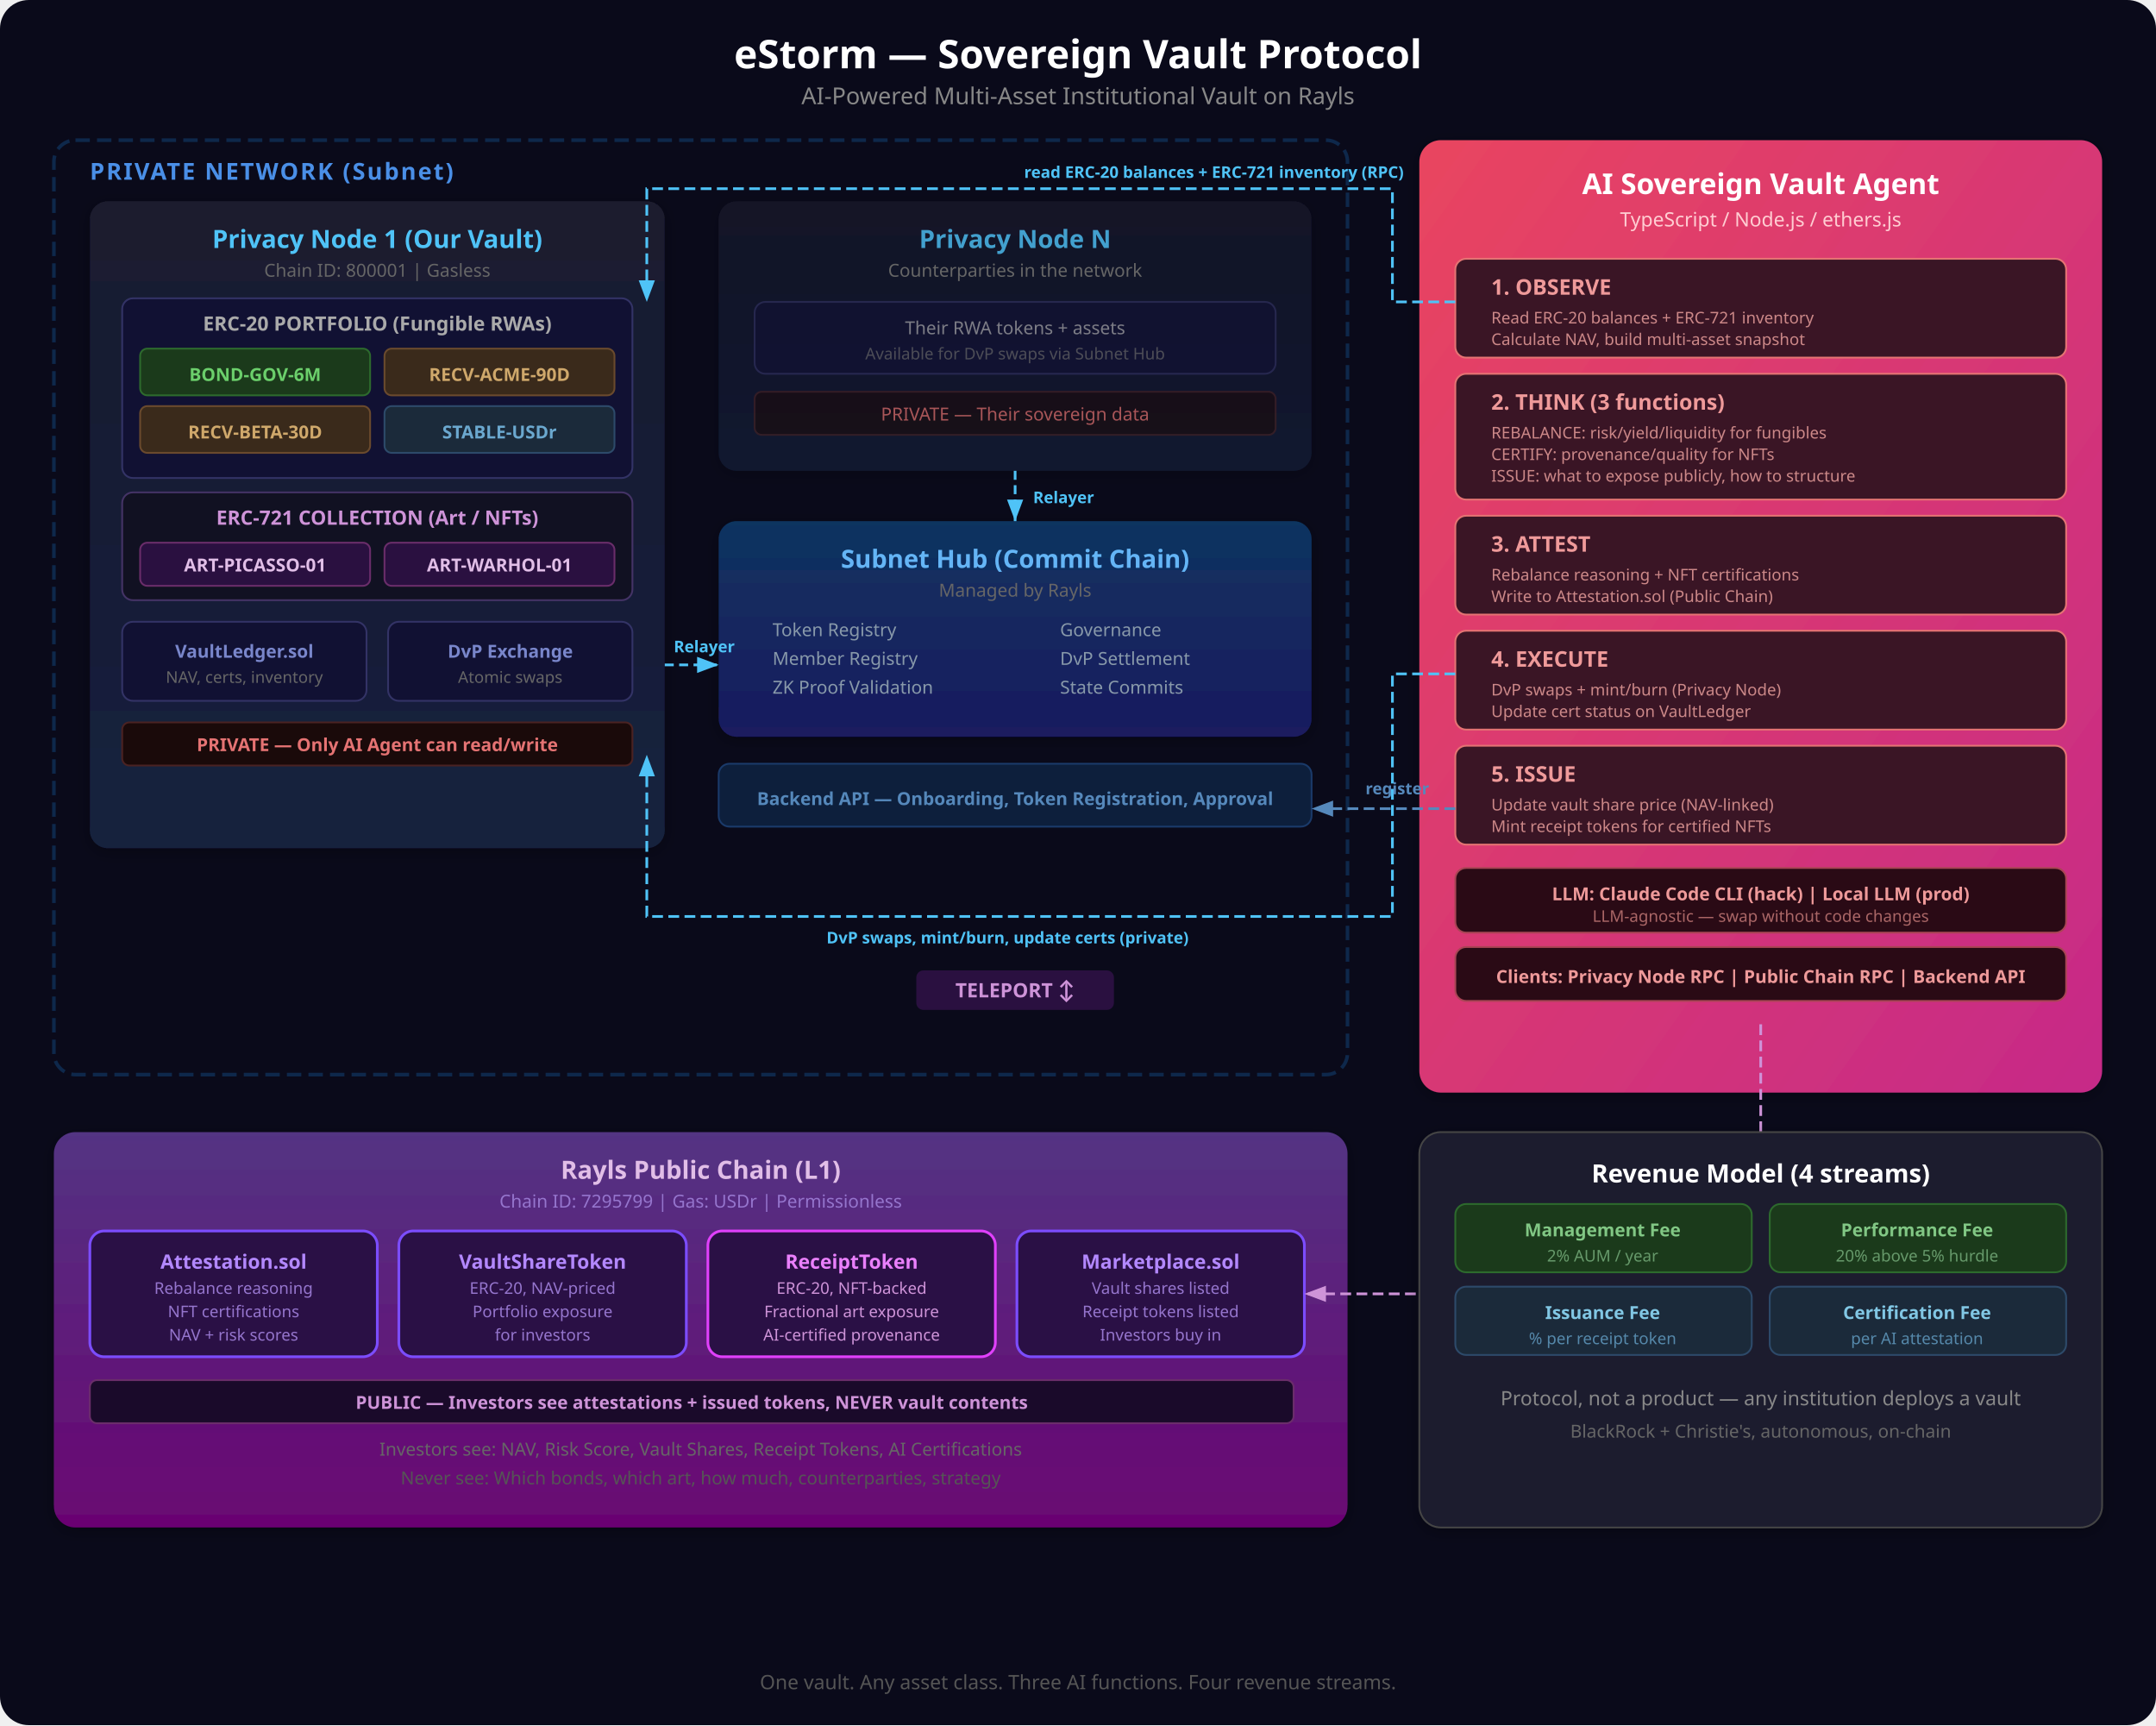
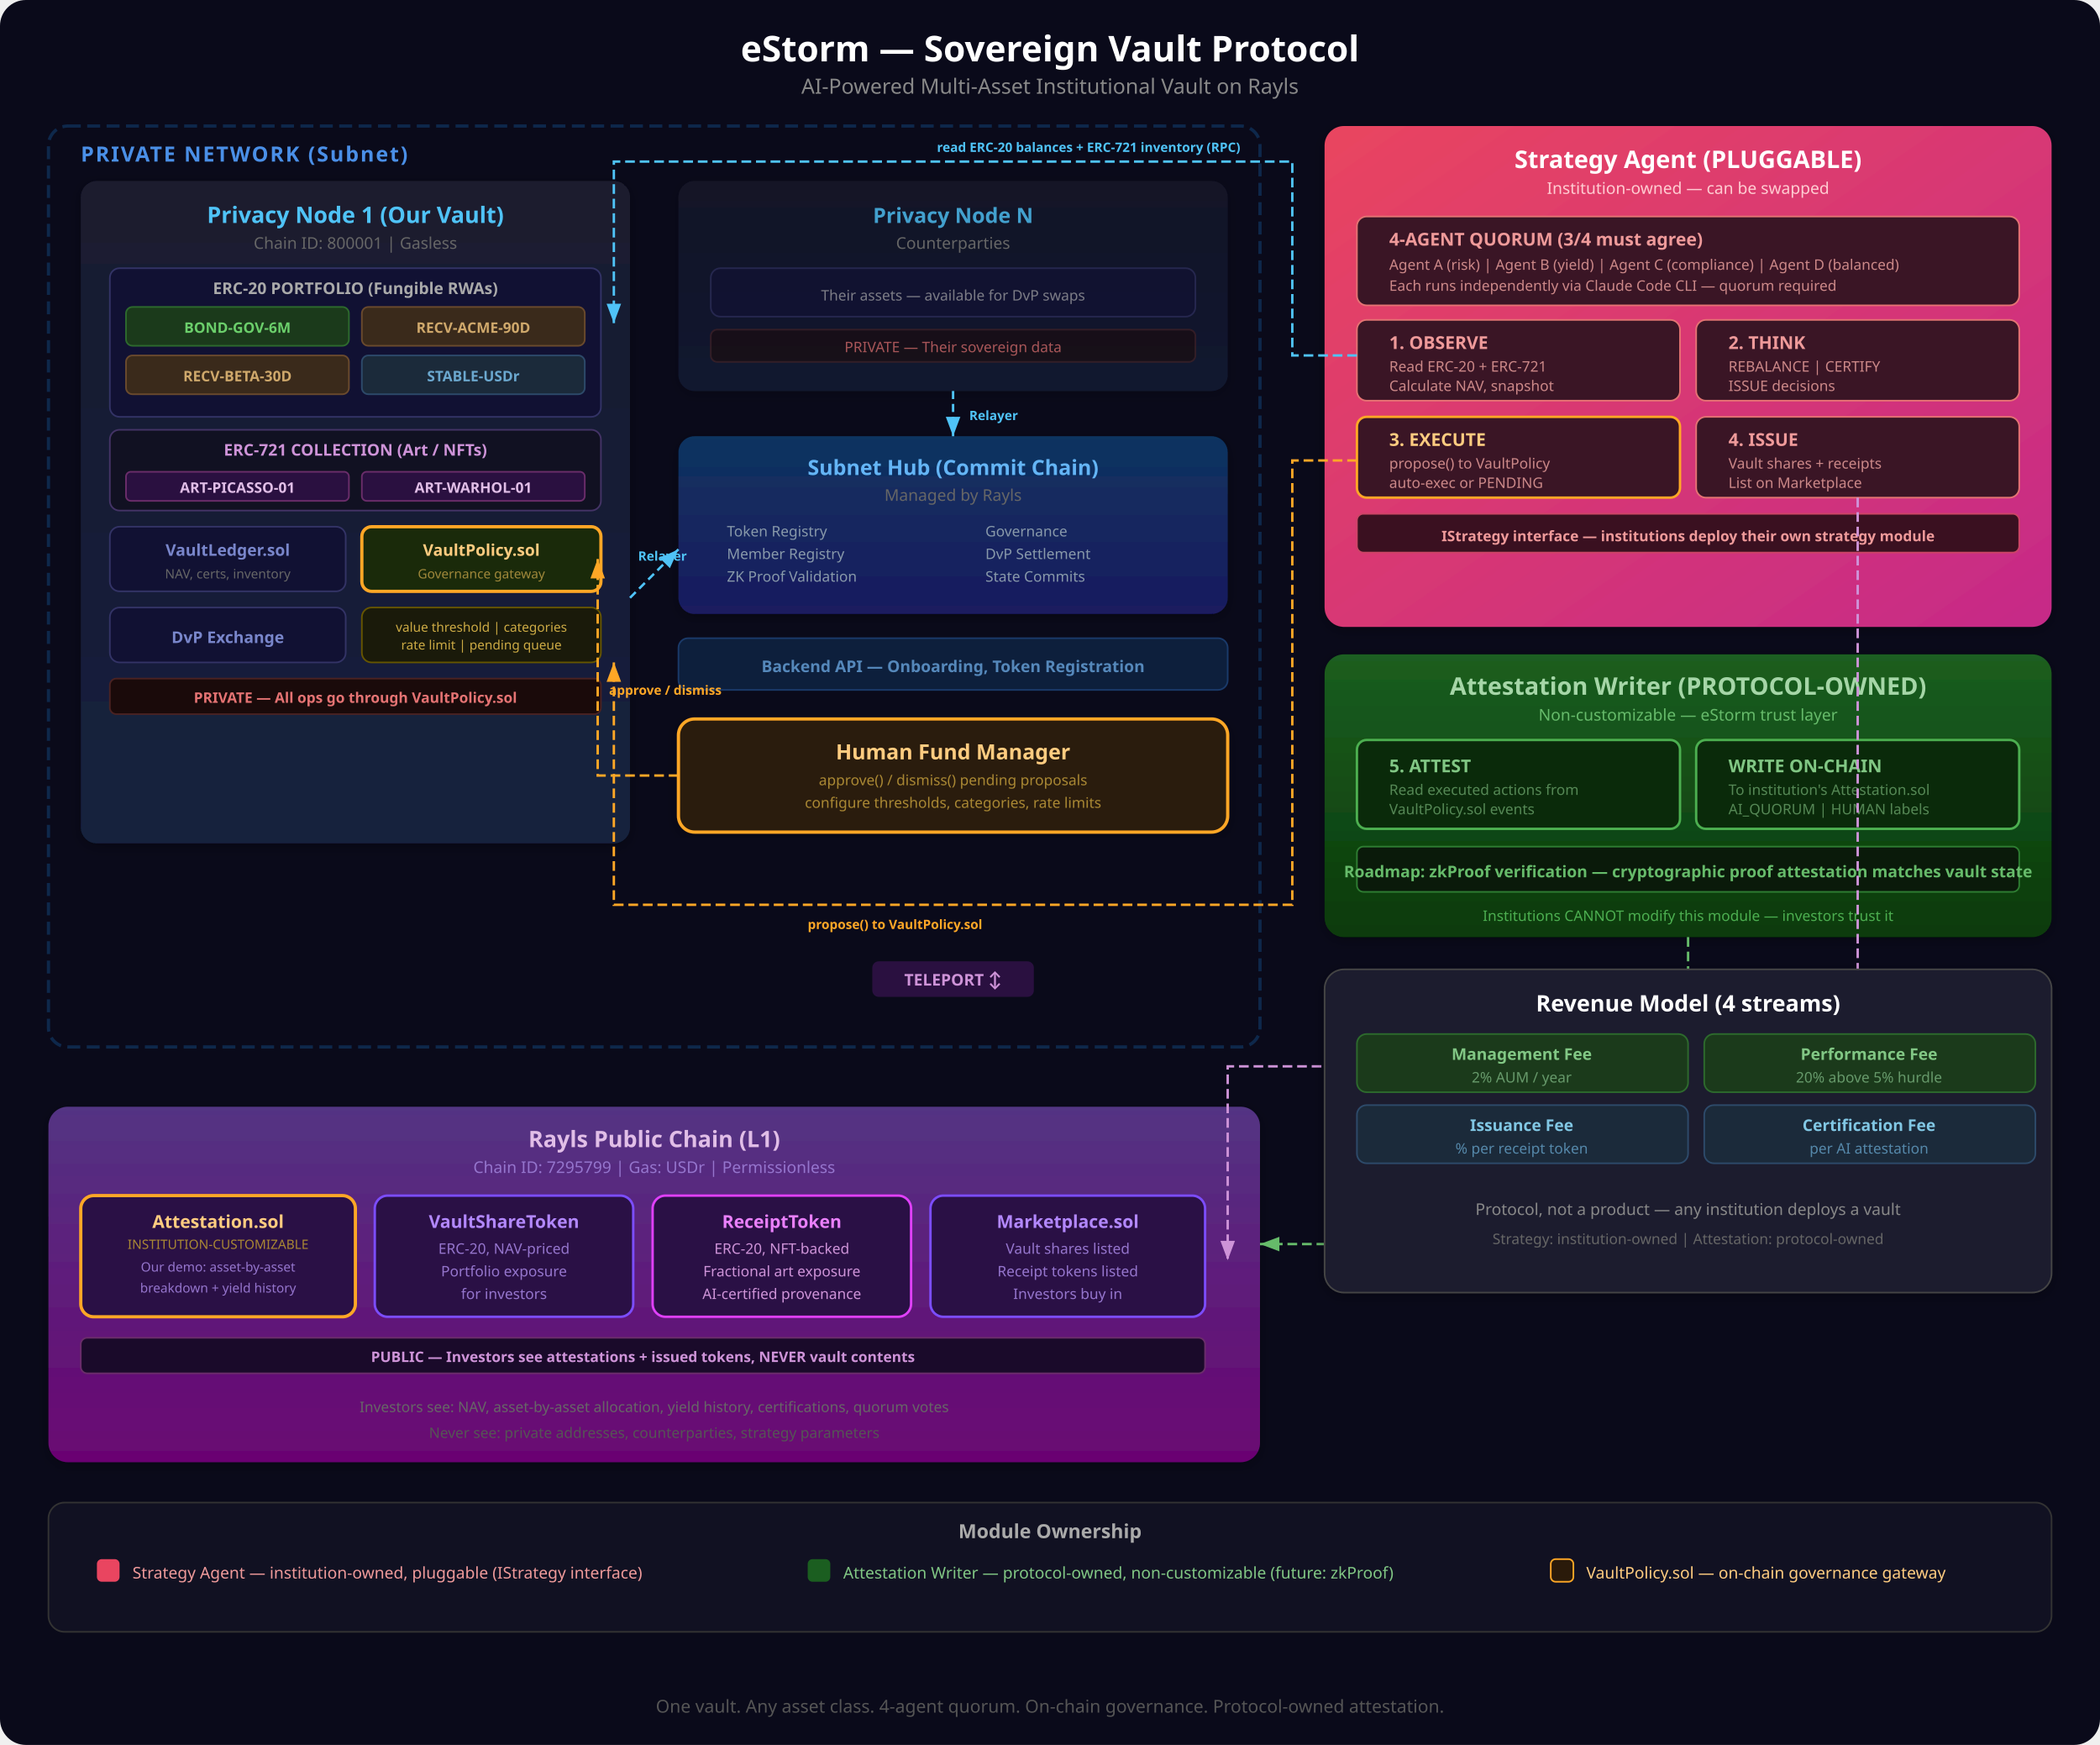
- <svg xmlns="http://www.w3.org/2000/svg" viewBox="0 0 1200 960" font-family="'Segoe UI', system-ui, -apple-system, sans-serif">
+ <svg xmlns="http://www.w3.org/2000/svg" viewBox="0 0 1300 1080" font-family="'Segoe UI', system-ui, -apple-system, sans-serif">
  <defs>
    <linearGradient id="privacyGrad" x1="0%" y1="0%" x2="0%" y2="100%">
      <stop offset="0%" style="stop-color:#1a1a2e;stop-opacity:1" />
      <stop offset="100%" style="stop-color:#16213e;stop-opacity:1" />
    </linearGradient>
    <linearGradient id="subnetGrad" x1="0%" y1="0%" x2="0%" y2="100%">
      <stop offset="0%" style="stop-color:#0f3460;stop-opacity:1" />
      <stop offset="100%" style="stop-color:#1a1a5e;stop-opacity:1" />
    </linearGradient>
    <linearGradient id="publicGrad" x1="0%" y1="0%" x2="0%" y2="100%">
      <stop offset="0%" style="stop-color:#533483;stop-opacity:1" />
      <stop offset="100%" style="stop-color:#6a0572;stop-opacity:1" />
    </linearGradient>
    <linearGradient id="agentGrad" x1="0%" y1="0%" x2="100%" y2="100%">
      <stop offset="0%" style="stop-color:#e94560;stop-opacity:1" />
      <stop offset="100%" style="stop-color:#c62a88;stop-opacity:1" />
+     </linearGradient>
+     <linearGradient id="protocolGrad" x1="0%" y1="0%" x2="0%" y2="100%">
+       <stop offset="0%" style="stop-color:#1b5e20;stop-opacity:1" />
+       <stop offset="100%" style="stop-color:#0a3a0a;stop-opacity:1" />
    </linearGradient>
    <filter id="shadow" x="-5%" y="-5%" width="110%" height="110%">
      <feDropShadow dx="0" dy="2" stdDeviation="4" flood-color="#000" flood-opacity="0.3" />
    </filter>
    <filter id="glow">
      <feGaussianBlur stdDeviation="3" result="blur" />
      <feMerge>
        <feMergeNode in="blur" />
        <feMergeNode in="SourceGraphic" />
      </feMerge>
    </filter>
    <marker id="arrowBlue" markerWidth="8" markerHeight="6" refX="8" refY="3" orient="auto">
      <polygon points="0,0 8,3 0,6" fill="#4fc3f7" />
    </marker>
    <marker id="arrowPurple" markerWidth="8" markerHeight="6" refX="8" refY="3" orient="auto">
      <polygon points="0,0 8,3 0,6" fill="#ce93d8" />
    </marker>
+     <marker id="arrowGreen" markerWidth="8" markerHeight="6" refX="8" refY="3" orient="auto">
+       <polygon points="0,0 8,3 0,6" fill="#66bb6a" />
+     </marker>
+     <marker id="arrowOrange" markerWidth="8" markerHeight="6" refX="8" refY="3" orient="auto">
+       <polygon points="0,0 8,3 0,6" fill="#ffa726" />
+     </marker>
    <marker id="arrowTeal" markerWidth="8" markerHeight="6" refX="8" refY="3" orient="auto">
      <polygon points="0,0 8,3 0,6" fill="#5588bb" />
    </marker>
  </defs>
-   <rect width="1200" height="960" rx="16" fill="#0a0a1a" />
-   <text x="600" y="38" text-anchor="middle" fill="#ffffff" font-size="22" font-weight="700">eStorm — Sovereign Vault Protocol</text>
-   <text x="600" y="58" text-anchor="middle" fill="#888" font-size="13">AI-Powered Multi-Asset Institutional Vault on Rayls</text>
-   <rect x="30" y="78" width="720" height="520" rx="12" fill="none" stroke="#0f3460" stroke-width="2" stroke-dasharray="8,4" opacity="0.7" />
+   <rect width="1300" height="1080" rx="16" fill="#0a0a1a" />
+   <text x="650" y="38" text-anchor="middle" fill="#ffffff" font-size="22" font-weight="700">eStorm — Sovereign Vault Protocol</text>
+   <text x="650" y="58" text-anchor="middle" fill="#888" font-size="13">AI-Powered Multi-Asset Institutional Vault on Rayls</text>
+   <rect x="30" y="78" width="750" height="570" rx="12" fill="none" stroke="#0f3460" stroke-width="2" stroke-dasharray="8,4" opacity="0.7" />
  <text x="50" y="100" fill="#4a8fe7" font-size="13" font-weight="600" letter-spacing="1">PRIVATE NETWORK (Subnet)</text>
-   <rect x="50" y="112" width="320" height="360" rx="10" fill="url(#privacyGrad)" filter="url(#shadow)" />
-   <text x="210" y="138" text-anchor="middle" fill="#4fc3f7" font-size="14" font-weight="700">Privacy Node 1 (Our Vault)</text>
-   <text x="210" y="154" text-anchor="middle" fill="#666" font-size="10">Chain ID: 800001 | Gasless</text>
-   <rect x="68" y="166" width="284" height="100" rx="6" fill="#111133" stroke="#333366" stroke-width="1" />
-   <text x="210" y="184" text-anchor="middle" fill="#aaa" font-size="11" font-weight="600">ERC-20 PORTFOLIO (Fungible RWAs)</text>
-   <rect x="78" y="194" width="128" height="26" rx="4" fill="#1b3a1b" stroke="#2d6a2d" stroke-width="1" />
-   <text x="142" y="212" text-anchor="middle" fill="#6bcf6b" font-size="10" font-weight="600">BOND-GOV-6M</text>
-   <rect x="214" y="194" width="128" height="26" rx="4" fill="#3a2a1b" stroke="#6a4a2d" stroke-width="1" />
-   <text x="278" y="212" text-anchor="middle" fill="#cfa86b" font-size="10" font-weight="600">RECV-ACME-90D</text>
-   <rect x="78" y="226" width="128" height="26" rx="4" fill="#3a2a1b" stroke="#6a4a2d" stroke-width="1" />
-   <text x="142" y="244" text-anchor="middle" fill="#cfa86b" font-size="10" font-weight="600">RECV-BETA-30D</text>
-   <rect x="214" y="226" width="128" height="26" rx="4" fill="#1b2a3a" stroke="#2d4a6a" stroke-width="1" />
-   <text x="278" y="244" text-anchor="middle" fill="#6ba8cf" font-size="10" font-weight="600">STABLE-USDr</text>
-   <rect x="68" y="274" width="284" height="60" rx="6" fill="#111122" stroke="#443366" stroke-width="1" />
-   <text x="210" y="292" text-anchor="middle" fill="#ce93d8" font-size="11" font-weight="600">ERC-721 COLLECTION (Art / NFTs)</text>
-   <rect x="78" y="302" width="128" height="24" rx="4" fill="#2a1040" stroke="#6a2d6a" stroke-width="1" />
-   <text x="142" y="318" text-anchor="middle" fill="#e1bee7" font-size="10" font-weight="600">ART-PICASSO-01</text>
-   <rect x="214" y="302" width="128" height="24" rx="4" fill="#2a1040" stroke="#6a2d6a" stroke-width="1" />
-   <text x="278" y="318" text-anchor="middle" fill="#e1bee7" font-size="10" font-weight="600">ART-WARHOL-01</text>
-   <rect x="68" y="346" width="136" height="44" rx="6" fill="#111133" stroke="#333366" stroke-width="1" />
-   <text x="136" y="366" text-anchor="middle" fill="#7986cb" font-size="10" font-weight="600">VaultLedger.sol</text>
-   <text x="136" y="380" text-anchor="middle" fill="#666" font-size="9">NAV, certs, inventory</text>
-   <rect x="216" y="346" width="136" height="44" rx="6" fill="#111133" stroke="#333366" stroke-width="1" />
-   <text x="284" y="366" text-anchor="middle" fill="#7986cb" font-size="10" font-weight="600">DvP Exchange</text>
-   <text x="284" y="380" text-anchor="middle" fill="#666" font-size="9">Atomic swaps</text>
-   <rect x="68" y="402" width="284" height="24" rx="4" fill="#1a0a0a" stroke="#4a2222" stroke-width="1" />
-   <text x="210" y="418" text-anchor="middle" fill="#e57373" font-size="10" font-weight="600">PRIVATE — Only AI Agent can read/write</text>
-   <rect x="400" y="112" width="330" height="150" rx="10" fill="url(#privacyGrad)" filter="url(#shadow)" opacity="0.6" />
-   <text x="565" y="138" text-anchor="middle" fill="#4fc3f7" font-size="14" font-weight="700" opacity="0.8">Privacy Node N</text>
-   <text x="565" y="154" text-anchor="middle" fill="#666" font-size="10">Counterparties in the network</text>
-   <rect x="420" y="168" width="290" height="40" rx="6" fill="#111133" stroke="#333366" stroke-width="1" opacity="0.6" />
-   <text x="565" y="186" text-anchor="middle" fill="#aaa" font-size="10" opacity="0.7">Their RWA tokens + assets</text>
-   <text x="565" y="200" text-anchor="middle" fill="#666" font-size="9" opacity="0.7">Available for DvP swaps via Subnet Hub</text>
-   <rect x="420" y="218" width="290" height="24" rx="4" fill="#1a0a0a" stroke="#4a2222" stroke-width="1" opacity="0.6" />
-   <text x="565" y="234" text-anchor="middle" fill="#e57373" font-size="10" opacity="0.7">PRIVATE — Their sovereign data</text>
-   <rect x="400" y="290" width="330" height="120" rx="10" fill="url(#subnetGrad)" filter="url(#shadow)" />
-   <text x="565" y="316" text-anchor="middle" fill="#64b5f6" font-size="14" font-weight="700">Subnet Hub (Commit Chain)</text>
-   <text x="565" y="332" text-anchor="middle" fill="#666" font-size="10">Managed by Rayls</text>
-   <text x="430" y="354" fill="#8899aa" font-size="10">Token Registry</text>
-   <text x="430" y="370" fill="#8899aa" font-size="10">Member Registry</text>
-   <text x="430" y="386" fill="#8899aa" font-size="10">ZK Proof Validation</text>
-   <text x="590" y="354" fill="#8899aa" font-size="10">Governance</text>
-   <text x="590" y="370" fill="#8899aa" font-size="10">DvP Settlement</text>
-   <text x="590" y="386" fill="#8899aa" font-size="10">State Commits</text>
-   <rect x="400" y="425" width="330" height="35" rx="6" fill="#0d1f3c" stroke="#1a3a6a" stroke-width="1" />
-   <text x="565" y="448" text-anchor="middle" fill="#5588bb" font-size="10" font-weight="600">Backend API — Onboarding, Token Registration, Approval</text>
-   <line x1="370" y1="370" x2="400" y2="370" stroke="#4fc3f7" stroke-width="1.5" stroke-dasharray="5,3" marker-end="url(#arrowBlue)" />
-   <text x="375" y="363" fill="#4fc3f7" font-size="9" font-weight="600">Relayer</text>
-   <line x1="565" y1="262" x2="565" y2="290" stroke="#4fc3f7" stroke-width="1.5" stroke-dasharray="5,3" marker-end="url(#arrowBlue)" />
-   <text x="575" y="280" fill="#4fc3f7" font-size="9" font-weight="600">Relayer</text>
-   <line x1="565" y1="470" x2="565" y2="620" stroke="#ce93d8" stroke-width="2.5" filter="url(#glow)" marker-end="url(#arrowPurple)" />
-   <rect x="510" y="540" width="110" height="22" rx="4" fill="#2a1040" />
-   <text x="565" y="555" text-anchor="middle" fill="#ce93d8" font-size="11" font-weight="700">TELEPORT ↕</text>
-   <rect x="30" y="630" width="720" height="220" rx="12" fill="url(#publicGrad)" filter="url(#shadow)" />
-   <text x="390" y="656" text-anchor="middle" fill="#e1bee7" font-size="14" font-weight="700">Rayls Public Chain (L1)</text>
-   <text x="390" y="672" text-anchor="middle" fill="#9575cd" font-size="10">Chain ID: 7295799 | Gas: USDr | Permissionless</text>
-   <rect x="50" y="685" width="160" height="70" rx="8" fill="#2a1045" stroke="#7c4dff" stroke-width="1.5" />
-   <text x="130" y="706" text-anchor="middle" fill="#b388ff" font-size="11" font-weight="700">Attestation.sol</text>
-   <text x="130" y="720" text-anchor="middle" fill="#9575cd" font-size="9">Rebalance reasoning</text>
-   <text x="130" y="733" text-anchor="middle" fill="#9575cd" font-size="9">NFT certifications</text>
-   <text x="130" y="746" text-anchor="middle" fill="#9575cd" font-size="9">NAV + risk scores</text>
-   <rect x="222" y="685" width="160" height="70" rx="8" fill="#2a1045" stroke="#7c4dff" stroke-width="1.5" />
-   <text x="302" y="706" text-anchor="middle" fill="#b388ff" font-size="11" font-weight="700">VaultShareToken</text>
-   <text x="302" y="720" text-anchor="middle" fill="#9575cd" font-size="9">ERC-20, NAV-priced</text>
-   <text x="302" y="733" text-anchor="middle" fill="#9575cd" font-size="9">Portfolio exposure</text>
-   <text x="302" y="746" text-anchor="middle" fill="#9575cd" font-size="9">for investors</text>
-   <rect x="394" y="685" width="160" height="70" rx="8" fill="#2a1045" stroke="#e040fb" stroke-width="1.5" />
-   <text x="474" y="706" text-anchor="middle" fill="#ea80fc" font-size="11" font-weight="700">ReceiptToken</text>
-   <text x="474" y="720" text-anchor="middle" fill="#ce93d8" font-size="9">ERC-20, NFT-backed</text>
-   <text x="474" y="733" text-anchor="middle" fill="#ce93d8" font-size="9">Fractional art exposure</text>
-   <text x="474" y="746" text-anchor="middle" fill="#ce93d8" font-size="9">AI-certified provenance</text>
-   <rect x="566" y="685" width="160" height="70" rx="8" fill="#2a1045" stroke="#7c4dff" stroke-width="1.5" />
-   <text x="646" y="706" text-anchor="middle" fill="#b388ff" font-size="11" font-weight="700">Marketplace.sol</text>
-   <text x="646" y="720" text-anchor="middle" fill="#9575cd" font-size="9">Vault shares listed</text>
-   <text x="646" y="733" text-anchor="middle" fill="#9575cd" font-size="9">Receipt tokens listed</text>
-   <text x="646" y="746" text-anchor="middle" fill="#9575cd" font-size="9">Investors buy in</text>
-   <rect x="50" y="768" width="670" height="24" rx="4" fill="#1a0a2a" stroke="#6a2d6a" stroke-width="1" />
-   <text x="385" y="784" text-anchor="middle" fill="#ce93d8" font-size="10" font-weight="600">PUBLIC — Investors see attestations + issued tokens, NEVER vault contents</text>
-   <text x="390" y="810" text-anchor="middle" fill="#666" font-size="10">Investors see: NAV, Risk Score, Vault Shares, Receipt Tokens, AI Certifications</text>
-   <text x="390" y="826" text-anchor="middle" fill="#555" font-size="10">Never see: Which bonds, which art, how much, counterparties, strategy</text>
-   <rect x="790" y="78" width="380" height="530" rx="12" fill="url(#agentGrad)" filter="url(#shadow)" />
-   <text x="980" y="108" text-anchor="middle" fill="#ffffff" font-size="16" font-weight="700">AI Sovereign Vault Agent</text>
-   <text x="980" y="126" text-anchor="middle" fill="#ffcdd2" font-size="11">TypeScript / Node.js / ethers.js</text>
-   <rect x="810" y="144" width="340" height="55" rx="6" fill="#3a1525" stroke="#e57373" stroke-width="1" />
-   <text x="830" y="164" fill="#ef9a9a" font-size="12" font-weight="700">1. OBSERVE</text>
-   <text x="830" y="180" fill="#cc8888" font-size="9">Read ERC-20 balances + ERC-721 inventory</text>
-   <text x="830" y="192" fill="#cc8888" font-size="9">Calculate NAV, build multi-asset snapshot</text>
-   <rect x="810" y="208" width="340" height="70" rx="6" fill="#3a1525" stroke="#e57373" stroke-width="1" />
-   <text x="830" y="228" fill="#ef9a9a" font-size="12" font-weight="700">2. THINK (3 functions)</text>
-   <text x="830" y="244" fill="#cc8888" font-size="9">REBALANCE: risk/yield/liquidity for fungibles</text>
-   <text x="830" y="256" fill="#cc8888" font-size="9">CERTIFY: provenance/quality for NFTs</text>
-   <text x="830" y="268" fill="#cc8888" font-size="9">ISSUE: what to expose publicly, how to structure</text>
-   <rect x="810" y="287" width="340" height="55" rx="6" fill="#3a1525" stroke="#e57373" stroke-width="1" />
-   <text x="830" y="307" fill="#ef9a9a" font-size="12" font-weight="700">3. ATTEST</text>
-   <text x="830" y="323" fill="#cc8888" font-size="9">Rebalance reasoning + NFT certifications</text>
-   <text x="830" y="335" fill="#cc8888" font-size="9">Write to Attestation.sol (Public Chain)</text>
-   <rect x="810" y="351" width="340" height="55" rx="6" fill="#3a1525" stroke="#e57373" stroke-width="1" />
-   <text x="830" y="371" fill="#ef9a9a" font-size="12" font-weight="700">4. EXECUTE</text>
-   <text x="830" y="387" fill="#cc8888" font-size="9">DvP swaps + mint/burn (Privacy Node)</text>
-   <text x="830" y="399" fill="#cc8888" font-size="9">Update cert status on VaultLedger</text>
-   <rect x="810" y="415" width="340" height="55" rx="6" fill="#3a1525" stroke="#e57373" stroke-width="1" />
-   <text x="830" y="435" fill="#ef9a9a" font-size="12" font-weight="700">5. ISSUE</text>
-   <text x="830" y="451" fill="#cc8888" font-size="9">Update vault share price (NAV-linked)</text>
-   <text x="830" y="463" fill="#cc8888" font-size="9">Mint receipt tokens for certified NFTs</text>
-   <rect x="810" y="483" width="340" height="36" rx="6" fill="#2a0a15" stroke="#aa4455" stroke-width="1" />
-   <text x="980" y="501" text-anchor="middle" fill="#ef9a9a" font-size="10" font-weight="600">LLM: Claude Code CLI (hack) | Local LLM (prod)</text>
-   <text x="980" y="513" text-anchor="middle" fill="#aa6666" font-size="9">LLM-agnostic — swap without code changes</text>
-   <rect x="810" y="527" width="340" height="30" rx="6" fill="#2a0a15" stroke="#aa4455" stroke-width="1" />
-   <text x="980" y="547" text-anchor="middle" fill="#ef9a9a" font-size="10" font-weight="600">Clients: Privacy Node RPC | Public Chain RPC | Backend API</text>
-   <path d="M 810 168 L 775 168 L 775 105 L 360 105 L 360 168" fill="none" stroke="#4fc3f7" stroke-width="1.5" stroke-dasharray="6,3" marker-end="url(#arrowBlue)" />
-   <text x="570" y="99" fill="#4fc3f7" font-size="9" font-weight="600">read ERC-20 balances + ERC-721 inventory (RPC)</text>
-   <path d="M 810 375 L 775 375 L 775 510 L 360 510 L 360 420" fill="none" stroke="#4fc3f7" stroke-width="1.5" stroke-dasharray="6,3" marker-end="url(#arrowBlue)" />
-   <text x="460" y="525" fill="#4fc3f7" font-size="9" font-weight="600">DvP swaps, mint/burn, update certs (private)</text>
-   <line x1="810" y1="450" x2="730" y2="450" stroke="#5588bb" stroke-width="1.5" stroke-dasharray="6,3" marker-end="url(#arrowTeal)" />
-   <text x="760" y="442" fill="#5588bb" font-size="9" font-weight="600">register</text>
-   <path d="M 980 570 L 980 720 L 726 720" fill="none" stroke="#ce93d8" stroke-width="1.5" stroke-dasharray="6,3" marker-end="url(#arrowPurple)" />
-   <text x="850" y="710" fill="#ce93d8" font-size="9" font-weight="600">attest + issue tokens (RPC)</text>
-   <rect x="790" y="630" width="380" height="220" rx="12" fill="#1a1a2e" stroke="#444" stroke-width="1" filter="url(#shadow)" />
-   <text x="980" y="658" text-anchor="middle" fill="#ffffff" font-size="14" font-weight="700">Revenue Model (4 streams)</text>
-   <rect x="810" y="670" width="165" height="38" rx="6" fill="#1b3a1b" stroke="#2d6a2d" stroke-width="1" />
-   <text x="892" y="688" text-anchor="middle" fill="#81c784" font-size="10" font-weight="600">Management Fee</text>
-   <text x="892" y="702" text-anchor="middle" fill="#66996a" font-size="9">2% AUM / year</text>
-   <rect x="985" y="670" width="165" height="38" rx="6" fill="#1b3a1b" stroke="#2d6a2d" stroke-width="1" />
-   <text x="1067" y="688" text-anchor="middle" fill="#81c784" font-size="10" font-weight="600">Performance Fee</text>
-   <text x="1067" y="702" text-anchor="middle" fill="#66996a" font-size="9">20% above 5% hurdle</text>
-   <rect x="810" y="716" width="165" height="38" rx="6" fill="#1b2a3a" stroke="#2d4a6a" stroke-width="1" />
-   <text x="892" y="734" text-anchor="middle" fill="#81c7e4" font-size="10" font-weight="600">Issuance Fee</text>
-   <text x="892" y="748" text-anchor="middle" fill="#5588aa" font-size="9">% per receipt token</text>
-   <rect x="985" y="716" width="165" height="38" rx="6" fill="#1b2a3a" stroke="#2d4a6a" stroke-width="1" />
-   <text x="1067" y="734" text-anchor="middle" fill="#81c7e4" font-size="10" font-weight="600">Certification Fee</text>
-   <text x="1067" y="748" text-anchor="middle" fill="#5588aa" font-size="9">per AI attestation</text>
-   <text x="980" y="782" text-anchor="middle" fill="#888" font-size="11">Protocol, not a product — any institution deploys a vault</text>
-   <text x="980" y="800" text-anchor="middle" fill="#666" font-size="10">BlackRock + Christie's, autonomous, on-chain</text>
-   <text x="600" y="940" text-anchor="middle" fill="#555" font-size="11">One vault. Any asset class. Three AI functions. Four revenue streams.</text>
+   <rect x="50" y="112" width="340" height="410" rx="10" fill="url(#privacyGrad)" filter="url(#shadow)" />
+   <text x="220" y="138" text-anchor="middle" fill="#4fc3f7" font-size="14" font-weight="700">Privacy Node 1 (Our Vault)</text>
+   <text x="220" y="154" text-anchor="middle" fill="#666" font-size="10">Chain ID: 800001 | Gasless</text>
+   <rect x="68" y="166" width="304" height="92" rx="6" fill="#111133" stroke="#333366" stroke-width="1" />
+   <text x="220" y="182" text-anchor="middle" fill="#aaa" font-size="10" font-weight="600">ERC-20 PORTFOLIO (Fungible RWAs)</text>
+   <rect x="78" y="190" width="138" height="24" rx="4" fill="#1b3a1b" stroke="#2d6a2d" stroke-width="1" />
+   <text x="147" y="206" text-anchor="middle" fill="#6bcf6b" font-size="9" font-weight="600">BOND-GOV-6M</text>
+   <rect x="224" y="190" width="138" height="24" rx="4" fill="#3a2a1b" stroke="#6a4a2d" stroke-width="1" />
+   <text x="293" y="206" text-anchor="middle" fill="#cfa86b" font-size="9" font-weight="600">RECV-ACME-90D</text>
+   <rect x="78" y="220" width="138" height="24" rx="4" fill="#3a2a1b" stroke="#6a4a2d" stroke-width="1" />
+   <text x="147" y="236" text-anchor="middle" fill="#cfa86b" font-size="9" font-weight="600">RECV-BETA-30D</text>
+   <rect x="224" y="220" width="138" height="24" rx="4" fill="#1b2a3a" stroke="#2d4a6a" stroke-width="1" />
+   <text x="293" y="236" text-anchor="middle" fill="#6ba8cf" font-size="9" font-weight="600">STABLE-USDr</text>
+   <rect x="68" y="266" width="304" height="50" rx="6" fill="#111122" stroke="#443366" stroke-width="1" />
+   <text x="220" y="282" text-anchor="middle" fill="#ce93d8" font-size="10" font-weight="600">ERC-721 COLLECTION (Art / NFTs)</text>
+   <rect x="78" y="292" width="138" height="18" rx="3" fill="#2a1040" stroke="#6a2d6a" stroke-width="1" />
+   <text x="147" y="305" text-anchor="middle" fill="#e1bee7" font-size="9" font-weight="600">ART-PICASSO-01</text>
+   <rect x="224" y="292" width="138" height="18" rx="3" fill="#2a1040" stroke="#6a2d6a" stroke-width="1" />
+   <text x="293" y="305" text-anchor="middle" fill="#e1bee7" font-size="9" font-weight="600">ART-WARHOL-01</text>
+   <rect x="68" y="326" width="146" height="40" rx="6" fill="#111133" stroke="#333366" stroke-width="1" />
+   <text x="141" y="344" text-anchor="middle" fill="#7986cb" font-size="10" font-weight="600">VaultLedger.sol</text>
+   <text x="141" y="358" text-anchor="middle" fill="#666" font-size="8">NAV, certs, inventory</text>
+   <rect x="224" y="326" width="148" height="40" rx="6" fill="#1a2a0a" stroke="#ffa726" stroke-width="2" />
+   <text x="298" y="344" text-anchor="middle" fill="#ffcc80" font-size="10" font-weight="700">VaultPolicy.sol</text>
+   <text x="298" y="358" text-anchor="middle" fill="#a0883a" font-size="8">Governance gateway</text>
+   <rect x="68" y="376" width="146" height="34" rx="6" fill="#111133" stroke="#333366" stroke-width="1" />
+   <text x="141" y="398" text-anchor="middle" fill="#7986cb" font-size="10" font-weight="600">DvP Exchange</text>
+   <rect x="224" y="376" width="148" height="34" rx="6" fill="#1a1a0a" stroke="#665500" stroke-width="1" />
+   <text x="298" y="391" text-anchor="middle" fill="#ccaa44" font-size="8">value threshold | categories</text>
+   <text x="298" y="402" text-anchor="middle" fill="#ccaa44" font-size="8">rate limit | pending queue</text>
+   <rect x="68" y="420" width="304" height="22" rx="4" fill="#1a0a0a" stroke="#4a2222" stroke-width="1" />
+   <text x="220" y="435" text-anchor="middle" fill="#e57373" font-size="9" font-weight="600">PRIVATE — All ops go through VaultPolicy.sol</text>
+   <rect x="420" y="112" width="340" height="130" rx="10" fill="url(#privacyGrad)" filter="url(#shadow)" opacity="0.6" />
+   <text x="590" y="138" text-anchor="middle" fill="#4fc3f7" font-size="13" font-weight="700" opacity="0.8">Privacy Node N</text>
+   <text x="590" y="154" text-anchor="middle" fill="#666" font-size="10">Counterparties</text>
+   <rect x="440" y="166" width="300" height="30" rx="6" fill="#111133" stroke="#333366" stroke-width="1" opacity="0.6" />
+   <text x="590" y="186" text-anchor="middle" fill="#aaa" font-size="9" opacity="0.7">Their assets — available for DvP swaps</text>
+   <rect x="440" y="204" width="300" height="20" rx="4" fill="#1a0a0a" stroke="#4a2222" stroke-width="1" opacity="0.6" />
+   <text x="590" y="218" text-anchor="middle" fill="#e57373" font-size="9" opacity="0.7">PRIVATE — Their sovereign data</text>
+   <rect x="420" y="270" width="340" height="110" rx="10" fill="url(#subnetGrad)" filter="url(#shadow)" />
+   <text x="590" y="294" text-anchor="middle" fill="#64b5f6" font-size="13" font-weight="700">Subnet Hub (Commit Chain)</text>
+   <text x="590" y="310" text-anchor="middle" fill="#666" font-size="10">Managed by Rayls</text>
+   <text x="450" y="332" fill="#8899aa" font-size="9">Token Registry</text>
+   <text x="450" y="346" fill="#8899aa" font-size="9">Member Registry</text>
+   <text x="450" y="360" fill="#8899aa" font-size="9">ZK Proof Validation</text>
+   <text x="610" y="332" fill="#8899aa" font-size="9">Governance</text>
+   <text x="610" y="346" fill="#8899aa" font-size="9">DvP Settlement</text>
+   <text x="610" y="360" fill="#8899aa" font-size="9">State Commits</text>
+   <rect x="420" y="395" width="340" height="32" rx="6" fill="#0d1f3c" stroke="#1a3a6a" stroke-width="1" />
+   <text x="590" y="416" text-anchor="middle" fill="#5588bb" font-size="10" font-weight="600">Backend API — Onboarding, Token Registration</text>
+   <rect x="420" y="445" width="340" height="70" rx="10" fill="#2a1a0a" stroke="#ffa726" stroke-width="2" filter="url(#shadow)" />
+   <text x="590" y="470" text-anchor="middle" fill="#ffcc80" font-size="13" font-weight="700">Human Fund Manager</text>
+   <text x="590" y="486" text-anchor="middle" fill="#aa8833" font-size="9">approve() / dismiss() pending proposals</text>
+   <text x="590" y="500" text-anchor="middle" fill="#aa8833" font-size="9">configure thresholds, categories, rate limits</text>
+   <line x1="390" y1="370" x2="420" y2="340" stroke="#4fc3f7" stroke-width="1.5" stroke-dasharray="5,3" marker-end="url(#arrowBlue)" />
+   <text x="395" y="347" fill="#4fc3f7" font-size="8" font-weight="600">Relayer</text>
+   <line x1="590" y1="242" x2="590" y2="270" stroke="#4fc3f7" stroke-width="1.5" stroke-dasharray="5,3" marker-end="url(#arrowBlue)" />
+   <text x="600" y="260" fill="#4fc3f7" font-size="8" font-weight="600">Relayer</text>
+   <path d="M 420 480 L 370 480 L 370 346" fill="none" stroke="#ffa726" stroke-width="1.5" stroke-dasharray="6,3" marker-end="url(#arrowOrange)" />
+   <text x="377" y="430" fill="#ffa726" font-size="8" font-weight="600">approve / dismiss</text>
+   <line x1="590" y1="530" x2="590" y2="675" stroke="#ce93d8" stroke-width="2.5" filter="url(#glow)" marker-end="url(#arrowPurple)" />
+   <rect x="540" y="595" width="100" height="22" rx="4" fill="#2a1040" />
+   <text x="590" y="610" text-anchor="middle" fill="#ce93d8" font-size="10" font-weight="700">TELEPORT ↕</text>
+   <rect x="30" y="685" width="750" height="220" rx="12" fill="url(#publicGrad)" filter="url(#shadow)" />
+   <text x="405" y="710" text-anchor="middle" fill="#e1bee7" font-size="14" font-weight="700">Rayls Public Chain (L1)</text>
+   <text x="405" y="726" text-anchor="middle" fill="#9575cd" font-size="10">Chain ID: 7295799 | Gas: USDr | Permissionless</text>
+   <rect x="50" y="740" width="170" height="75" rx="8" fill="#2a1045" stroke="#ffa726" stroke-width="2" />
+   <text x="135" y="760" text-anchor="middle" fill="#ffcc80" font-size="11" font-weight="700">Attestation.sol</text>
+   <text x="135" y="773" text-anchor="middle" fill="#aa8833" font-size="8">INSTITUTION-CUSTOMIZABLE</text>
+   <text x="135" y="787" text-anchor="middle" fill="#9575cd" font-size="8">Our demo: asset-by-asset</text>
+   <text x="135" y="800" text-anchor="middle" fill="#9575cd" font-size="8">breakdown + yield history</text>
+   <rect x="232" y="740" width="160" height="75" rx="8" fill="#2a1045" stroke="#7c4dff" stroke-width="1.5" />
+   <text x="312" y="760" text-anchor="middle" fill="#b388ff" font-size="11" font-weight="700">VaultShareToken</text>
+   <text x="312" y="776" text-anchor="middle" fill="#9575cd" font-size="9">ERC-20, NAV-priced</text>
+   <text x="312" y="790" text-anchor="middle" fill="#9575cd" font-size="9">Portfolio exposure</text>
+   <text x="312" y="804" text-anchor="middle" fill="#9575cd" font-size="9">for investors</text>
+   <rect x="404" y="740" width="160" height="75" rx="8" fill="#2a1045" stroke="#e040fb" stroke-width="1.5" />
+   <text x="484" y="760" text-anchor="middle" fill="#ea80fc" font-size="11" font-weight="700">ReceiptToken</text>
+   <text x="484" y="776" text-anchor="middle" fill="#ce93d8" font-size="9">ERC-20, NFT-backed</text>
+   <text x="484" y="790" text-anchor="middle" fill="#ce93d8" font-size="9">Fractional art exposure</text>
+   <text x="484" y="804" text-anchor="middle" fill="#ce93d8" font-size="9">AI-certified provenance</text>
+   <rect x="576" y="740" width="170" height="75" rx="8" fill="#2a1045" stroke="#7c4dff" stroke-width="1.5" />
+   <text x="661" y="760" text-anchor="middle" fill="#b388ff" font-size="11" font-weight="700">Marketplace.sol</text>
+   <text x="661" y="776" text-anchor="middle" fill="#9575cd" font-size="9">Vault shares listed</text>
+   <text x="661" y="790" text-anchor="middle" fill="#9575cd" font-size="9">Receipt tokens listed</text>
+   <text x="661" y="804" text-anchor="middle" fill="#9575cd" font-size="9">Investors buy in</text>
+   <rect x="50" y="828" width="696" height="22" rx="4" fill="#1a0a2a" stroke="#6a2d6a" stroke-width="1" />
+   <text x="398" y="843" text-anchor="middle" fill="#ce93d8" font-size="9" font-weight="600">PUBLIC — Investors see attestations + issued tokens, NEVER vault contents</text>
+   <text x="405" y="874" text-anchor="middle" fill="#666" font-size="9">Investors see: NAV, asset-by-asset allocation, yield history, certifications, quorum votes</text>
+   <text x="405" y="890" text-anchor="middle" fill="#555" font-size="9">Never see: private addresses, counterparties, strategy parameters</text>
+   <rect x="820" y="78" width="450" height="310" rx="12" fill="url(#agentGrad)" filter="url(#shadow)" />
+   <text x="1045" y="104" text-anchor="middle" fill="#ffffff" font-size="15" font-weight="700">Strategy Agent (PLUGGABLE)</text>
+   <text x="1045" y="120" text-anchor="middle" fill="#ffcdd2" font-size="10">Institution-owned — can be swapped</text>
+   <rect x="840" y="134" width="410" height="55" rx="6" fill="#3a1525" stroke="#e57373" stroke-width="1" />
+   <text x="860" y="152" fill="#ef9a9a" font-size="11" font-weight="700">4-AGENT QUORUM (3/4 must agree)</text>
+   <text x="860" y="167" fill="#cc8888" font-size="9">Agent A (risk) | Agent B (yield) | Agent C (compliance) | Agent D (balanced)</text>
+   <text x="860" y="180" fill="#cc8888" font-size="9">Each runs independently via Claude Code CLI — quorum required</text>
+   <rect x="840" y="198" width="200" height="50" rx="6" fill="#3a1525" stroke="#e57373" stroke-width="1" />
+   <text x="860" y="216" fill="#ef9a9a" font-size="11" font-weight="700">1. OBSERVE</text>
+   <text x="860" y="230" fill="#cc8888" font-size="9">Read ERC-20 + ERC-721</text>
+   <text x="860" y="242" fill="#cc8888" font-size="9">Calculate NAV, snapshot</text>
+   <rect x="1050" y="198" width="200" height="50" rx="6" fill="#3a1525" stroke="#e57373" stroke-width="1" />
+   <text x="1070" y="216" fill="#ef9a9a" font-size="11" font-weight="700">2. THINK</text>
+   <text x="1070" y="230" fill="#cc8888" font-size="9">REBALANCE | CERTIFY</text>
+   <text x="1070" y="242" fill="#cc8888" font-size="9">ISSUE decisions</text>
+   <rect x="840" y="258" width="200" height="50" rx="6" fill="#3a1525" stroke="#ffa726" stroke-width="1.5" />
+   <text x="860" y="276" fill="#ffcc80" font-size="11" font-weight="700">3. EXECUTE</text>
+   <text x="860" y="290" fill="#cc8888" font-size="9">propose() to VaultPolicy</text>
+   <text x="860" y="302" fill="#cc8888" font-size="9">auto-exec or PENDING</text>
+   <rect x="1050" y="258" width="200" height="50" rx="6" fill="#3a1525" stroke="#e57373" stroke-width="1" />
+   <text x="1070" y="276" fill="#ef9a9a" font-size="11" font-weight="700">4. ISSUE</text>
+   <text x="1070" y="290" fill="#cc8888" font-size="9">Vault shares + receipts</text>
+   <text x="1070" y="302" fill="#cc8888" font-size="9">List on Marketplace</text>
+   <rect x="840" y="318" width="410" height="24" rx="4" fill="#3a1020" stroke="#cc4466" stroke-width="1" />
+   <text x="1045" y="335" text-anchor="middle" fill="#ef9a9a" font-size="9" font-weight="600">IStrategy interface — institutions deploy their own strategy module</text>
+   <path d="M 840 285 L 800 285 L 800 560 L 380 560 L 380 410" fill="none" stroke="#ffa726" stroke-width="1.5" stroke-dasharray="6,3" marker-end="url(#arrowOrange)" />
+   <text x="500" y="575" fill="#ffa726" font-size="8" font-weight="600">propose() to VaultPolicy.sol</text>
+   <path d="M 840 220 L 800 220 L 800 100 L 380 100 L 380 200" fill="none" stroke="#4fc3f7" stroke-width="1.5" stroke-dasharray="6,3" marker-end="url(#arrowBlue)" />
+   <text x="580" y="94" fill="#4fc3f7" font-size="8" font-weight="600">read ERC-20 balances + ERC-721 inventory (RPC)</text>
+   <rect x="820" y="405" width="450" height="175" rx="12" fill="url(#protocolGrad)" filter="url(#shadow)" />
+   <text x="1045" y="430" text-anchor="middle" fill="#a5d6a7" font-size="15" font-weight="700">Attestation Writer (PROTOCOL-OWNED)</text>
+   <text x="1045" y="446" text-anchor="middle" fill="#66bb6a" font-size="10">Non-customizable — eStorm trust layer</text>
+   <rect x="840" y="458" width="200" height="55" rx="6" fill="#0a2a0a" stroke="#4caf50" stroke-width="1.5" />
+   <text x="860" y="478" fill="#81c784" font-size="11" font-weight="700">5. ATTEST</text>
+   <text x="860" y="492" fill="#558855" font-size="9">Read executed actions from</text>
+   <text x="860" y="504" fill="#558855" font-size="9">VaultPolicy.sol events</text>
+   <rect x="1050" y="458" width="200" height="55" rx="6" fill="#0a2a0a" stroke="#4caf50" stroke-width="1.5" />
+   <text x="1070" y="478" fill="#81c784" font-size="11" font-weight="700">WRITE ON-CHAIN</text>
+   <text x="1070" y="492" fill="#558855" font-size="9">To institution's Attestation.sol</text>
+   <text x="1070" y="504" fill="#558855" font-size="9">AI_QUORUM | HUMAN labels</text>
+   <rect x="840" y="524" width="410" height="28" rx="4" fill="#0a1a0a" stroke="#2e7d32" stroke-width="1" />
+   <text x="1045" y="543" text-anchor="middle" fill="#66bb6a" font-size="10" font-weight="600">Roadmap: zkProof verification — cryptographic proof attestation matches vault state</text>
+   <rect x="840" y="558" width="410" height="16" rx="3" fill="none" />
+   <text x="1045" y="570" text-anchor="middle" fill="#4caf50" font-size="9">Institutions CANNOT modify this module — investors trust it</text>
+   <path d="M 1045 580 L 1045 770 L 780 770" fill="none" stroke="#66bb6a" stroke-width="1.5" stroke-dasharray="6,3" marker-end="url(#arrowGreen)" />
+   <text x="1045" y="700" fill="#66bb6a" font-size="8" font-weight="600" text-anchor="middle">write attestation</text>
+   <text x="1045" y="712" fill="#4caf50" font-size="8" font-weight="600" text-anchor="middle">(protocol-owned)</text>
+   <path d="M 1150 308 L 1150 660 L 760 660 L 760 780" fill="none" stroke="#ce93d8" stroke-width="1.5" stroke-dasharray="6,3" marker-end="url(#arrowPurple)" />
+   <text x="900" y="654" fill="#ce93d8" font-size="8" font-weight="600">issue shares + receipt tokens (RPC)</text>
+   <line x1="840" y1="300" x2="800" y2="300" stroke="#5588bb" stroke-width="0" opacity="0" />
+   <rect x="820" y="600" width="450" height="200" rx="12" fill="#1a1a2e" stroke="#444" stroke-width="1" filter="url(#shadow)" />
+   <text x="1045" y="626" text-anchor="middle" fill="#ffffff" font-size="14" font-weight="700">Revenue Model (4 streams)</text>
+   <rect x="840" y="640" width="205" height="36" rx="6" fill="#1b3a1b" stroke="#2d6a2d" stroke-width="1" />
+   <text x="942" y="656" text-anchor="middle" fill="#81c784" font-size="10" font-weight="600">Management Fee</text>
+   <text x="942" y="670" text-anchor="middle" fill="#66996a" font-size="9">2% AUM / year</text>
+   <rect x="1055" y="640" width="205" height="36" rx="6" fill="#1b3a1b" stroke="#2d6a2d" stroke-width="1" />
+   <text x="1157" y="656" text-anchor="middle" fill="#81c784" font-size="10" font-weight="600">Performance Fee</text>
+   <text x="1157" y="670" text-anchor="middle" fill="#66996a" font-size="9">20% above 5% hurdle</text>
+   <rect x="840" y="684" width="205" height="36" rx="6" fill="#1b2a3a" stroke="#2d4a6a" stroke-width="1" />
+   <text x="942" y="700" text-anchor="middle" fill="#81c7e4" font-size="10" font-weight="600">Issuance Fee</text>
+   <text x="942" y="714" text-anchor="middle" fill="#5588aa" font-size="9">% per receipt token</text>
+   <rect x="1055" y="684" width="205" height="36" rx="6" fill="#1b2a3a" stroke="#2d4a6a" stroke-width="1" />
+   <text x="1157" y="700" text-anchor="middle" fill="#81c7e4" font-size="10" font-weight="600">Certification Fee</text>
+   <text x="1157" y="714" text-anchor="middle" fill="#5588aa" font-size="9">per AI attestation</text>
+   <text x="1045" y="752" text-anchor="middle" fill="#888" font-size="10">Protocol, not a product — any institution deploys a vault</text>
+   <text x="1045" y="770" text-anchor="middle" fill="#666" font-size="9">Strategy: institution-owned | Attestation: protocol-owned</text>
+   <rect x="30" y="930" width="1240" height="80" rx="10" fill="#111122" stroke="#333" stroke-width="1" />
+   <text x="650" y="952" text-anchor="middle" fill="#aaa" font-size="12" font-weight="700">Module Ownership</text>
+   <rect x="60" y="965" width="14" height="14" rx="3" fill="#e94560" />
+   <text x="82" y="977" fill="#ef9a9a" font-size="10">Strategy Agent — institution-owned, pluggable (IStrategy interface)</text>
+   <rect x="500" y="965" width="14" height="14" rx="3" fill="#1b5e20" />
+   <text x="522" y="977" fill="#81c784" font-size="10">Attestation Writer — protocol-owned, non-customizable (future: zkProof)</text>
+   <rect x="960" y="965" width="14" height="14" rx="3" fill="#2a1a0a" stroke="#ffa726" stroke-width="1" />
+   <text x="982" y="977" fill="#ffcc80" font-size="10">VaultPolicy.sol — on-chain governance gateway</text>
+   <text x="650" y="1060" text-anchor="middle" fill="#555" font-size="11">One vault. Any asset class. 4-agent quorum. On-chain governance. Protocol-owned attestation.</text>
</svg>
